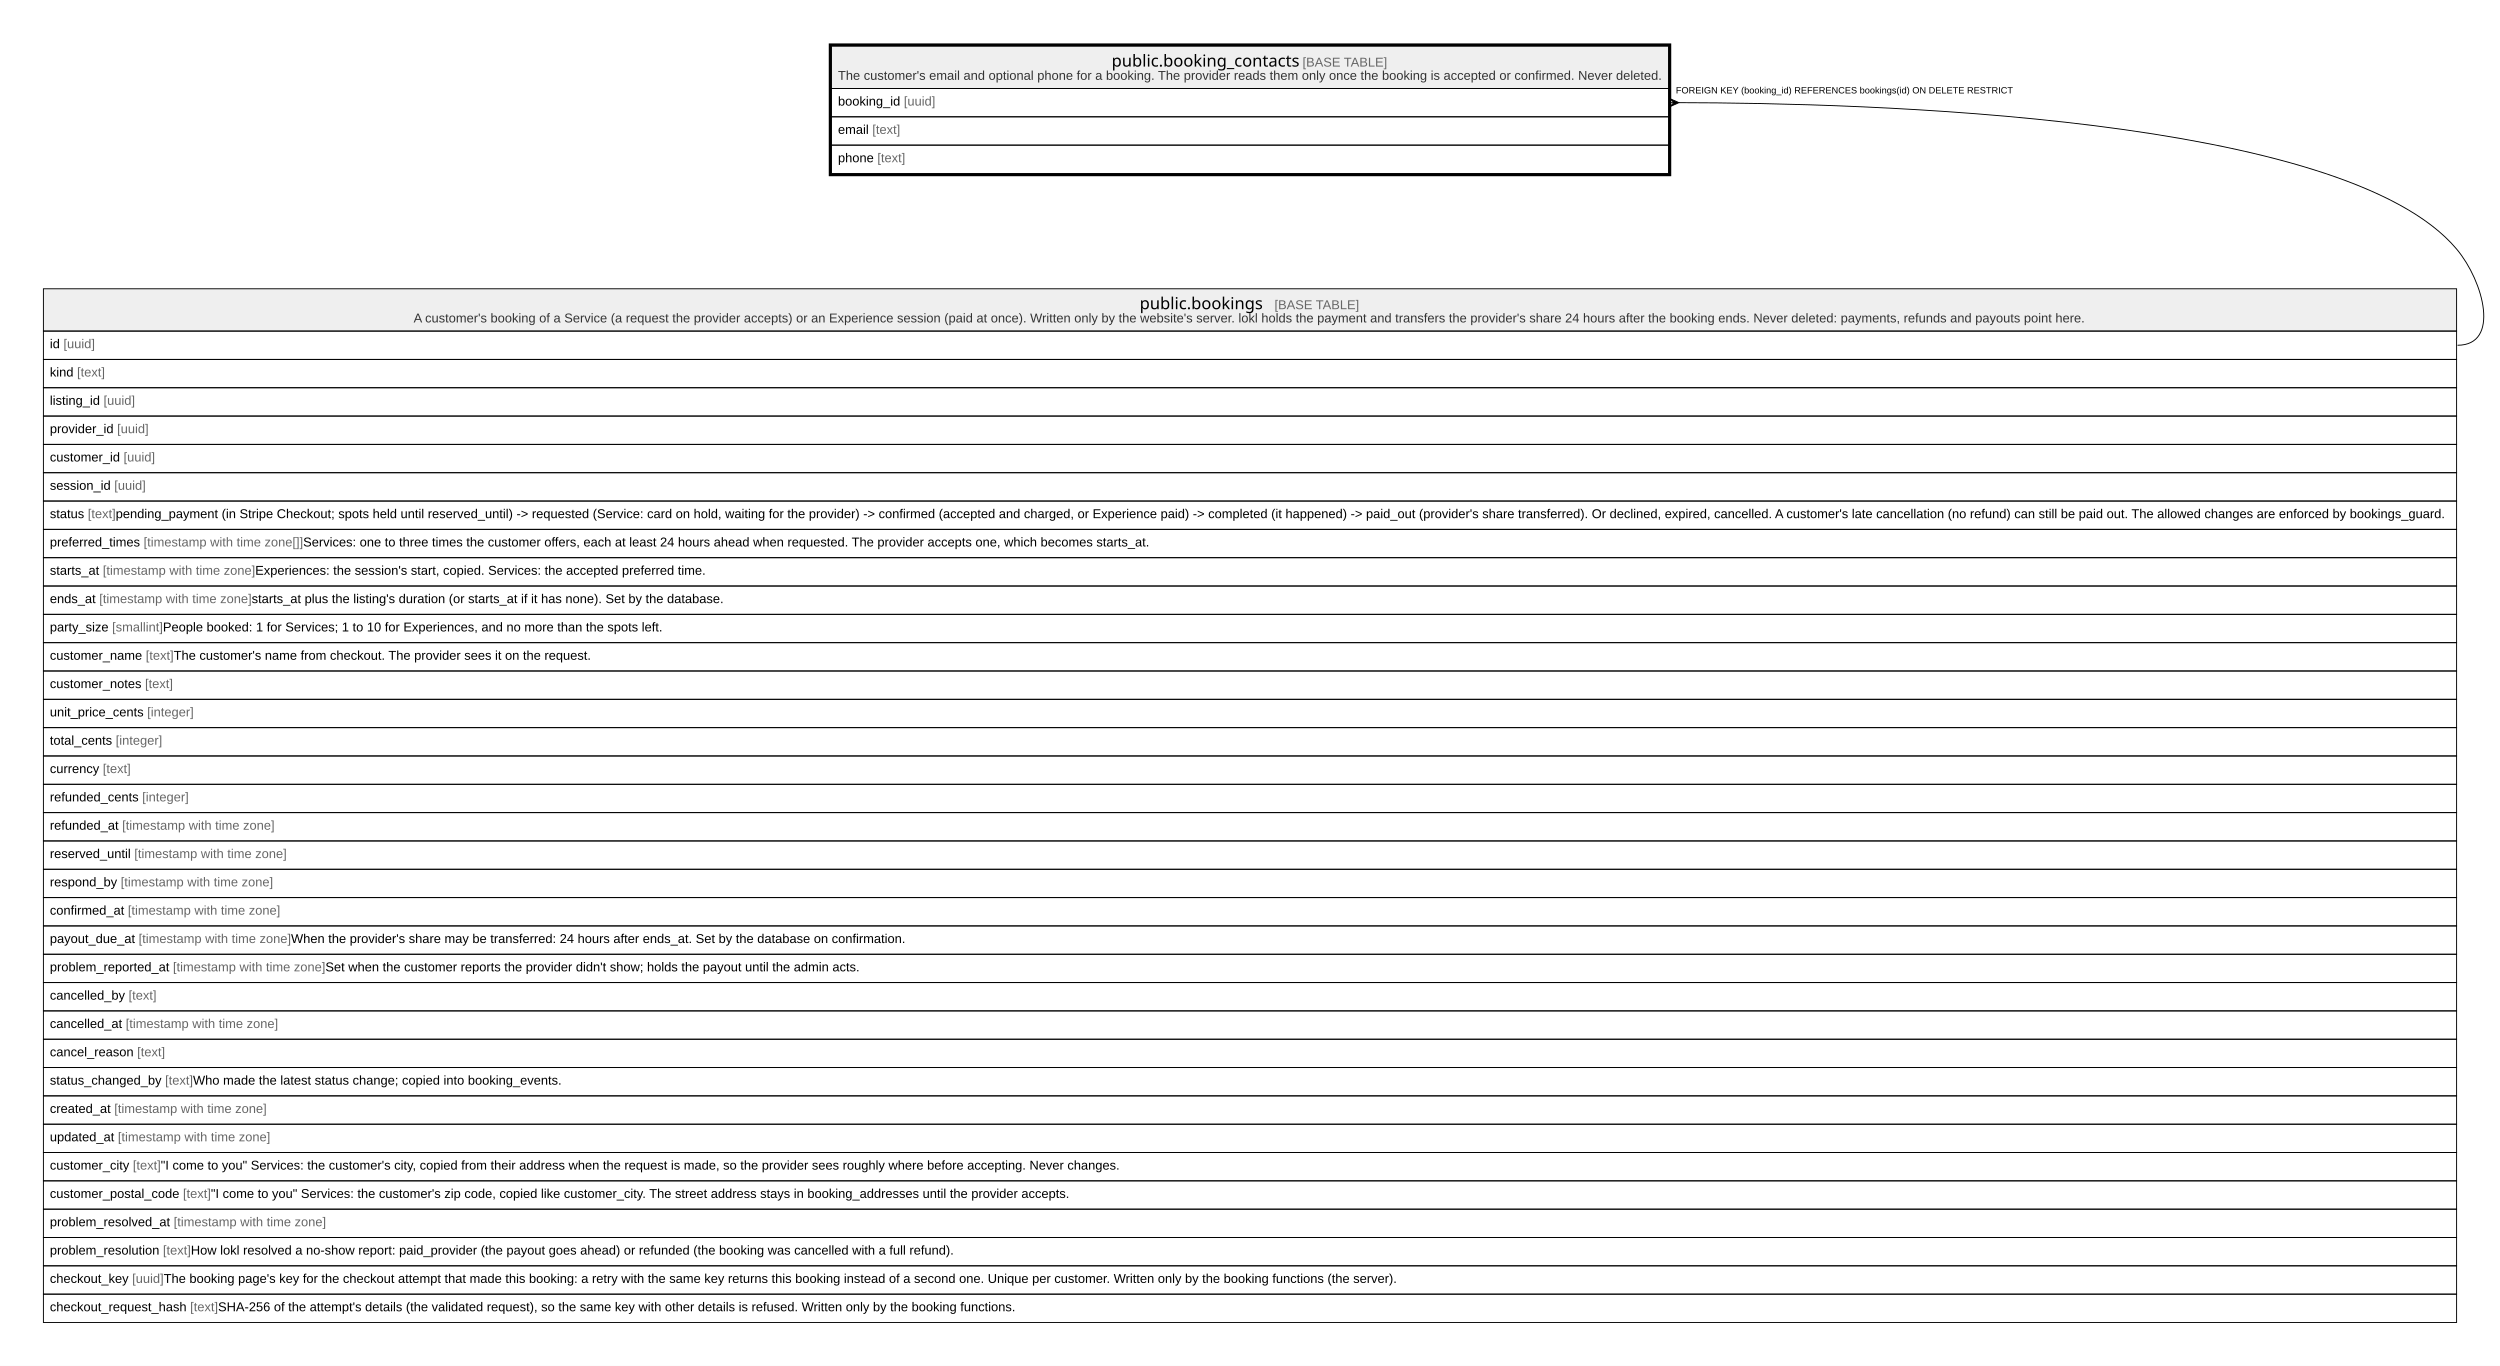
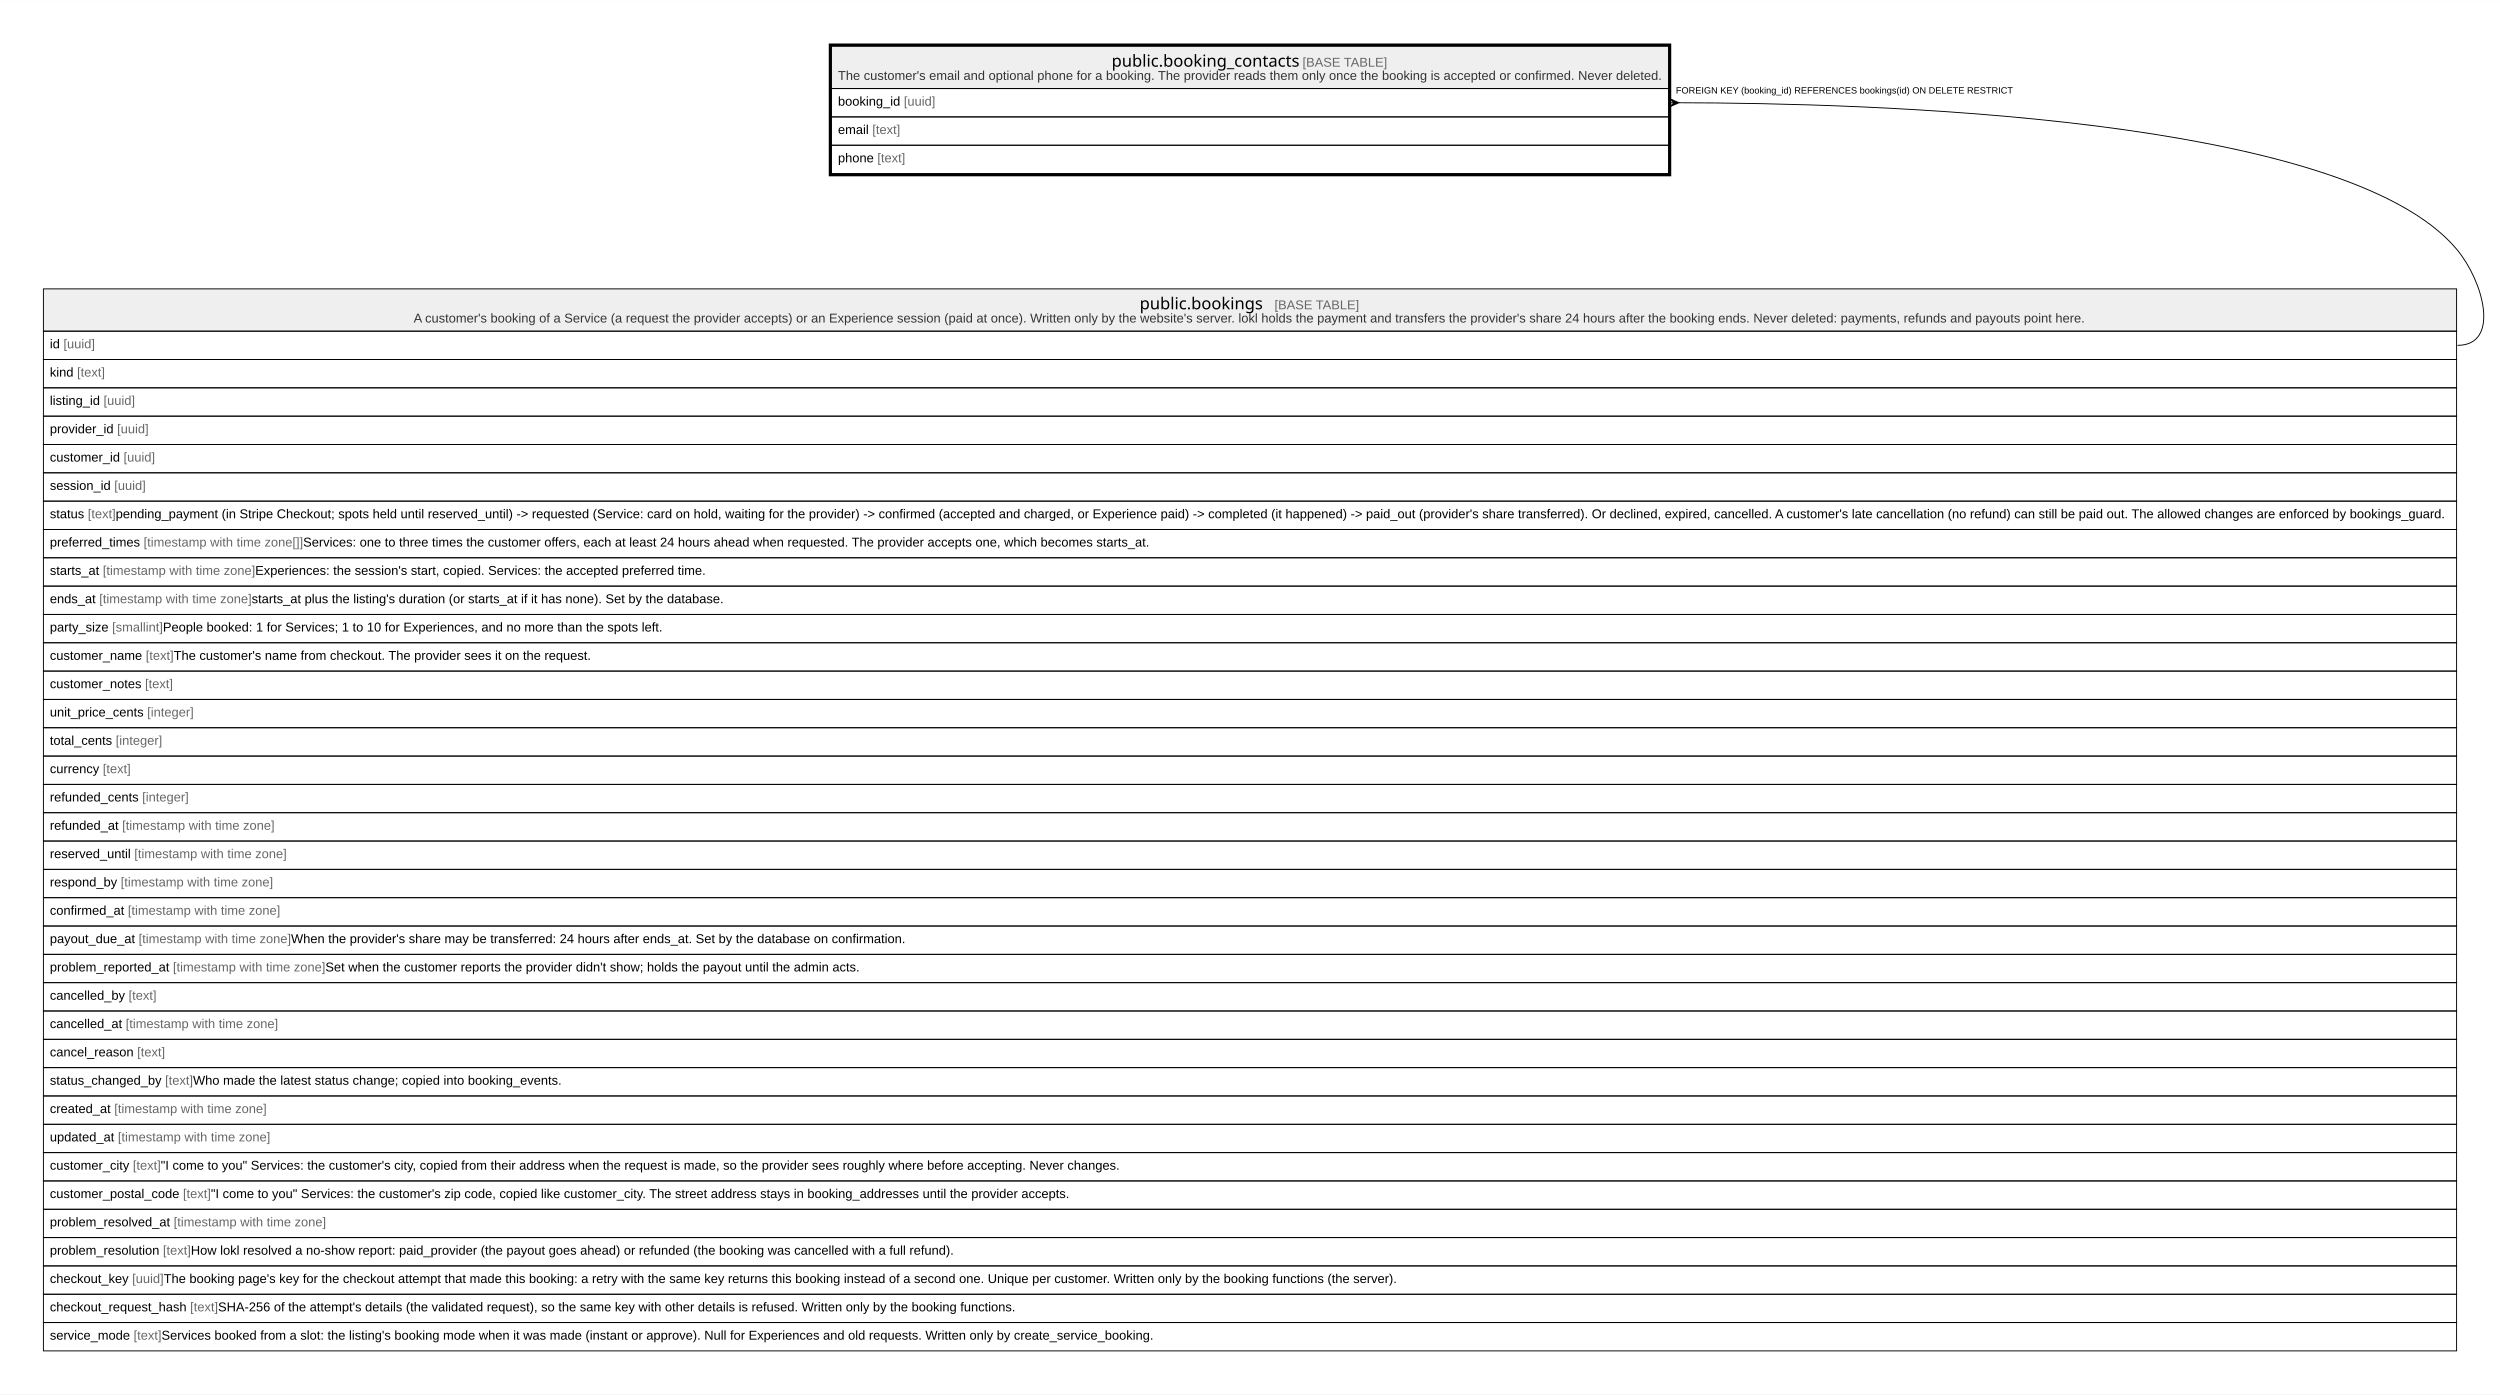
- <svg xmlns="http://www.w3.org/2000/svg" width="2718pt" height="1485pt" viewBox="0.00 0.00 2718.41 1485.20">
-   <g id="graph0" class="graph" transform="scale(1 1) rotate(0) translate(4 1481.2)">
-     <polygon fill="white" stroke="none" points="-4,4 -4,-1481.2 2714.41,-1481.2 2714.41,4 -4,4" />
+ <svg xmlns="http://www.w3.org/2000/svg" width="2718pt" height="1516pt" viewBox="0.00 0.00 2718.41 1516.00">
+   <g id="graph0" class="graph" transform="scale(1 1) rotate(0) translate(4 1512)">
+     <polygon fill="white" stroke="none" points="-4,4 -4,-1512 2714.41,-1512 2714.41,4 -4,4" />
    <g id="node1" class="node">
-       <polygon fill="#efefef" stroke="none" points="900.17,-1385 900.17,-1431 1810.24,-1431 1810.24,-1385 900.17,-1385" />
-       <polygon fill="none" stroke="black" points="900.17,-1385 900.17,-1431 1810.24,-1431 1810.24,-1385 900.17,-1385" />
-       <text text-anchor="start" x="1204.73" y="-1408.8" font-family="Arial Bold" font-size="18.00">public.booking_contacts</text>
-       <text text-anchor="start" x="1381.19" y="-1408.8" font-family="Arial" font-size="14.00">    </text>
-       <text text-anchor="start" x="1412.31" y="-1408.8" font-family="Arial" font-size="14.00" fill="#666666">[BASE TABLE]</text>
-       <text text-anchor="start" x="907.17" y="-1394.4" font-family="Arial" font-size="14.00" fill="#333333">The customer's email and optional phone for a booking. The provider reads them only once the booking is accepted or confirmed. Never deleted.</text>
+       <polygon fill="#efefef" stroke="none" points="900.17,-1415.8 900.17,-1461.8 1810.24,-1461.8 1810.24,-1415.8 900.17,-1415.8" />
+       <polygon fill="none" stroke="black" points="900.17,-1415.8 900.17,-1461.8 1810.24,-1461.8 1810.24,-1415.8 900.17,-1415.8" />
+       <text text-anchor="start" x="1204.73" y="-1439.6" font-family="Arial Bold" font-size="18.00">public.booking_contacts</text>
+       <text text-anchor="start" x="1381.19" y="-1439.6" font-family="Arial" font-size="14.00">    </text>
+       <text text-anchor="start" x="1412.31" y="-1439.6" font-family="Arial" font-size="14.00" fill="#666666">[BASE TABLE]</text>
+       <text text-anchor="start" x="907.17" y="-1425.2" font-family="Arial" font-size="14.00" fill="#333333">The customer's email and optional phone for a booking. The provider reads them only once the booking is accepted or confirmed. Never deleted.</text>
+       <polygon fill="none" stroke="black" points="900.17,-1385 900.17,-1415.8 1810.24,-1415.8 1810.24,-1385 900.17,-1385" />
+       <text text-anchor="start" x="907.17" y="-1397.2" font-family="Arial" font-size="14.00">booking_id </text>
+       <text text-anchor="start" x="978.78" y="-1397.2" font-family="Arial" font-size="14.00" fill="#666666">[uuid]</text>
      <polygon fill="none" stroke="black" points="900.17,-1354.2 900.17,-1385 1810.24,-1385 1810.24,-1354.2 900.17,-1354.2" />
-       <text text-anchor="start" x="907.17" y="-1366.4" font-family="Arial" font-size="14.00">booking_id </text>
-       <text text-anchor="start" x="978.78" y="-1366.4" font-family="Arial" font-size="14.00" fill="#666666">[uuid]</text>
+       <text text-anchor="start" x="907.17" y="-1366.4" font-family="Arial" font-size="14.00">email </text>
+       <text text-anchor="start" x="944.51" y="-1366.4" font-family="Arial" font-size="14.00" fill="#666666">[text]</text>
      <polygon fill="none" stroke="black" points="900.17,-1323.4 900.17,-1354.2 1810.24,-1354.2 1810.24,-1323.4 900.17,-1323.4" />
-       <text text-anchor="start" x="907.17" y="-1335.6" font-family="Arial" font-size="14.00">email </text>
-       <text text-anchor="start" x="944.51" y="-1335.6" font-family="Arial" font-size="14.00" fill="#666666">[text]</text>
-       <polygon fill="none" stroke="black" points="900.17,-1292.6 900.17,-1323.4 1810.24,-1323.4 1810.24,-1292.6 900.17,-1292.6" />
-       <text text-anchor="start" x="907.17" y="-1304.8" font-family="Arial" font-size="14.00">phone </text>
-       <text text-anchor="start" x="949.99" y="-1304.8" font-family="Arial" font-size="14.00" fill="#666666">[text]</text>
-       <polygon fill="none" stroke="black" stroke-width="3" points="898.67,-1291.1 898.67,-1432.5 1811.74,-1432.5 1811.74,-1291.1 898.67,-1291.1" />
+       <text text-anchor="start" x="907.17" y="-1335.6" font-family="Arial" font-size="14.00">phone </text>
+       <text text-anchor="start" x="949.99" y="-1335.6" font-family="Arial" font-size="14.00" fill="#666666">[text]</text>
+       <polygon fill="none" stroke="black" stroke-width="3" points="898.67,-1321.9 898.67,-1463.3 1811.74,-1463.3 1811.74,-1321.9 898.67,-1321.9" />
    </g>
    <g id="node2" class="node">
-       <polygon fill="#efefef" stroke="none" points="43.2,-1121.2 43.2,-1167.2 2667.21,-1167.2 2667.21,-1121.2 43.2,-1121.2" />
-       <polygon fill="none" stroke="black" points="43.2,-1121.2 43.2,-1167.2 2667.21,-1167.2 2667.21,-1121.2 43.2,-1121.2" />
-       <text text-anchor="start" x="1235.21" y="-1145" font-family="Arial Bold" font-size="18.00">public.bookings</text>
-       <text text-anchor="start" x="1350.71" y="-1145" font-family="Arial" font-size="14.00">    </text>
-       <text text-anchor="start" x="1381.83" y="-1145" font-family="Arial" font-size="14.00" fill="#666666">[BASE TABLE]</text>
-       <text text-anchor="start" x="445.76" y="-1130.6" font-family="Arial" font-size="14.00" fill="#333333">A customer's booking of a Service (a request the provider accepts) or an Experience session (paid at once). Written only by the website's server. lokl holds the payment and transfers the provider's share 24 hours after the booking ends. Never deleted: payments, refunds and payouts point here.</text>
+       <polygon fill="#efefef" stroke="none" points="43.2,-1152 43.2,-1198 2667.21,-1198 2667.21,-1152 43.2,-1152" />
+       <polygon fill="none" stroke="black" points="43.2,-1152 43.2,-1198 2667.21,-1198 2667.21,-1152 43.2,-1152" />
+       <text text-anchor="start" x="1235.21" y="-1175.8" font-family="Arial Bold" font-size="18.00">public.bookings</text>
+       <text text-anchor="start" x="1350.71" y="-1175.8" font-family="Arial" font-size="14.00">    </text>
+       <text text-anchor="start" x="1381.83" y="-1175.8" font-family="Arial" font-size="14.00" fill="#666666">[BASE TABLE]</text>
+       <text text-anchor="start" x="445.76" y="-1161.4" font-family="Arial" font-size="14.00" fill="#333333">A customer's booking of a Service (a request the provider accepts) or an Experience session (paid at once). Written only by the website's server. lokl holds the payment and transfers the provider's share 24 hours after the booking ends. Never deleted: payments, refunds and payouts point here.</text>
+       <polygon fill="none" stroke="black" points="43.2,-1121.2 43.2,-1152 2667.21,-1152 2667.21,-1121.2 43.2,-1121.2" />
+       <text text-anchor="start" x="50.2" y="-1133.4" font-family="Arial" font-size="14.00">id </text>
+       <text text-anchor="start" x="64.99" y="-1133.4" font-family="Arial" font-size="14.00" fill="#666666">[uuid]</text>
      <polygon fill="none" stroke="black" points="43.2,-1090.4 43.2,-1121.2 2667.21,-1121.2 2667.21,-1090.4 43.2,-1090.4" />
-       <text text-anchor="start" x="50.2" y="-1102.6" font-family="Arial" font-size="14.00">id </text>
-       <text text-anchor="start" x="64.99" y="-1102.6" font-family="Arial" font-size="14.00" fill="#666666">[uuid]</text>
+       <text text-anchor="start" x="50.2" y="-1102.6" font-family="Arial" font-size="14.00">kind </text>
+       <text text-anchor="start" x="79.77" y="-1102.6" font-family="Arial" font-size="14.00" fill="#666666">[text]</text>
      <polygon fill="none" stroke="black" points="43.2,-1059.6 43.2,-1090.4 2667.21,-1090.4 2667.21,-1059.6 43.2,-1059.6" />
-       <text text-anchor="start" x="50.2" y="-1071.8" font-family="Arial" font-size="14.00">kind </text>
-       <text text-anchor="start" x="79.77" y="-1071.8" font-family="Arial" font-size="14.00" fill="#666666">[text]</text>
+       <text text-anchor="start" x="50.2" y="-1071.8" font-family="Arial" font-size="14.00">listing_id </text>
+       <text text-anchor="start" x="108.57" y="-1071.8" font-family="Arial" font-size="14.00" fill="#666666">[uuid]</text>
      <polygon fill="none" stroke="black" points="43.2,-1028.8 43.2,-1059.6 2667.21,-1059.6 2667.21,-1028.8 43.2,-1028.8" />
-       <text text-anchor="start" x="50.2" y="-1041" font-family="Arial" font-size="14.00">listing_id </text>
-       <text text-anchor="start" x="108.57" y="-1041" font-family="Arial" font-size="14.00" fill="#666666">[uuid]</text>
+       <text text-anchor="start" x="50.2" y="-1041" font-family="Arial" font-size="14.00">provider_id </text>
+       <text text-anchor="start" x="123.35" y="-1041" font-family="Arial" font-size="14.00" fill="#666666">[uuid]</text>
      <polygon fill="none" stroke="black" points="43.2,-998 43.2,-1028.8 2667.21,-1028.8 2667.21,-998 43.2,-998" />
-       <text text-anchor="start" x="50.2" y="-1010.2" font-family="Arial" font-size="14.00">provider_id </text>
-       <text text-anchor="start" x="123.35" y="-1010.2" font-family="Arial" font-size="14.00" fill="#666666">[uuid]</text>
+       <text text-anchor="start" x="50.2" y="-1010.2" font-family="Arial" font-size="14.00">customer_id </text>
+       <text text-anchor="start" x="130.34" y="-1010.2" font-family="Arial" font-size="14.00" fill="#666666">[uuid]</text>
      <polygon fill="none" stroke="black" points="43.2,-967.2 43.2,-998 2667.21,-998 2667.21,-967.2 43.2,-967.2" />
-       <text text-anchor="start" x="50.2" y="-979.4" font-family="Arial" font-size="14.00">customer_id </text>
-       <text text-anchor="start" x="130.34" y="-979.4" font-family="Arial" font-size="14.00" fill="#666666">[uuid]</text>
+       <text text-anchor="start" x="50.2" y="-979.4" font-family="Arial" font-size="14.00">session_id </text>
+       <text text-anchor="start" x="120.24" y="-979.4" font-family="Arial" font-size="14.00" fill="#666666">[uuid]</text>
      <polygon fill="none" stroke="black" points="43.2,-936.4 43.2,-967.2 2667.21,-967.2 2667.21,-936.4 43.2,-936.4" />
-       <text text-anchor="start" x="50.2" y="-948.6" font-family="Arial" font-size="14.00">session_id </text>
-       <text text-anchor="start" x="120.24" y="-948.6" font-family="Arial" font-size="14.00" fill="#666666">[uuid]</text>
+       <text text-anchor="start" x="50.2" y="-948.6" font-family="Arial" font-size="14.00">status </text>
+       <text text-anchor="start" x="91.44" y="-948.6" font-family="Arial" font-size="14.00" fill="#666666">[text]</text>
+       <text text-anchor="start" x="121.79" y="-948.6" font-family="Arial" font-size="14.00"> pending_payment (in Stripe Checkout; spots held until reserved_until) -&gt; requested (Service: card on hold, waiting for the provider) -&gt; confirmed (accepted and charged, or Experience paid) -&gt; completed (it happened) -&gt; paid_out (provider's share transferred). Or declined, expired, cancelled. A customer's late cancellation (no refund) can still be paid out. The allowed changes are enforced by bookings_guard.</text>
      <polygon fill="none" stroke="black" points="43.2,-905.6 43.2,-936.4 2667.21,-936.4 2667.21,-905.6 43.2,-905.6" />
-       <text text-anchor="start" x="50.2" y="-917.8" font-family="Arial" font-size="14.00">status </text>
-       <text text-anchor="start" x="91.44" y="-917.8" font-family="Arial" font-size="14.00" fill="#666666">[text]</text>
-       <text text-anchor="start" x="121.79" y="-917.8" font-family="Arial" font-size="14.00"> pending_payment (in Stripe Checkout; spots held until reserved_until) -&gt; requested (Service: card on hold, waiting for the provider) -&gt; confirmed (accepted and charged, or Experience paid) -&gt; completed (it happened) -&gt; paid_out (provider's share transferred). Or declined, expired, cancelled. A customer's late cancellation (no refund) can still be paid out. The allowed changes are enforced by bookings_guard.</text>
+       <text text-anchor="start" x="50.2" y="-917.8" font-family="Arial" font-size="14.00">preferred_times </text>
+       <text text-anchor="start" x="152.13" y="-917.8" font-family="Arial" font-size="14.00" fill="#666666">[timestamp with time zone[]]</text>
+       <text text-anchor="start" x="325.63" y="-917.8" font-family="Arial" font-size="14.00"> Services: one to three times the customer offers, each at least 24 hours ahead when requested. The provider accepts one, which becomes starts_at.</text>
      <polygon fill="none" stroke="black" points="43.2,-874.8 43.2,-905.6 2667.21,-905.6 2667.21,-874.8 43.2,-874.8" />
-       <text text-anchor="start" x="50.2" y="-887" font-family="Arial" font-size="14.00">preferred_times </text>
-       <text text-anchor="start" x="152.13" y="-887" font-family="Arial" font-size="14.00" fill="#666666">[timestamp with time zone[]]</text>
-       <text text-anchor="start" x="325.63" y="-887" font-family="Arial" font-size="14.00"> Services: one to three times the customer offers, each at least 24 hours ahead when requested. The provider accepts one, which becomes starts_at.</text>
+       <text text-anchor="start" x="50.2" y="-887" font-family="Arial" font-size="14.00">starts_at </text>
+       <text text-anchor="start" x="107.78" y="-887" font-family="Arial" font-size="14.00" fill="#666666">[timestamp with time zone]</text>
+       <text text-anchor="start" x="273.5" y="-887" font-family="Arial" font-size="14.00"> Experiences: the session's start, copied. Services: the accepted preferred time.</text>
      <polygon fill="none" stroke="black" points="43.2,-844 43.2,-874.8 2667.21,-874.8 2667.21,-844 43.2,-844" />
-       <text text-anchor="start" x="50.2" y="-856.2" font-family="Arial" font-size="14.00">starts_at </text>
-       <text text-anchor="start" x="107.78" y="-856.2" font-family="Arial" font-size="14.00" fill="#666666">[timestamp with time zone]</text>
-       <text text-anchor="start" x="273.5" y="-856.2" font-family="Arial" font-size="14.00"> Experiences: the session's start, copied. Services: the accepted preferred time.</text>
+       <text text-anchor="start" x="50.2" y="-856.2" font-family="Arial" font-size="14.00">ends_at </text>
+       <text text-anchor="start" x="103.91" y="-856.2" font-family="Arial" font-size="14.00" fill="#666666">[timestamp with time zone]</text>
+       <text text-anchor="start" x="269.63" y="-856.2" font-family="Arial" font-size="14.00"> starts_at plus the listing's duration (or starts_at if it has none). Set by the database.</text>
      <polygon fill="none" stroke="black" points="43.2,-813.2 43.2,-844 2667.21,-844 2667.21,-813.2 43.2,-813.2" />
-       <text text-anchor="start" x="50.2" y="-825.4" font-family="Arial" font-size="14.00">ends_at </text>
-       <text text-anchor="start" x="103.91" y="-825.4" font-family="Arial" font-size="14.00" fill="#666666">[timestamp with time zone]</text>
-       <text text-anchor="start" x="269.63" y="-825.4" font-family="Arial" font-size="14.00"> starts_at plus the listing's duration (or starts_at if it has none). Set by the database.</text>
+       <text text-anchor="start" x="50.2" y="-825.4" font-family="Arial" font-size="14.00">party_size </text>
+       <text text-anchor="start" x="117.9" y="-825.4" font-family="Arial" font-size="14.00" fill="#666666">[smallint]</text>
+       <text text-anchor="start" x="173.13" y="-825.4" font-family="Arial" font-size="14.00"> People booked: 1 for Services; 1 to 10 for Experiences, and no more than the spots left.</text>
      <polygon fill="none" stroke="black" points="43.2,-782.4 43.2,-813.2 2667.21,-813.2 2667.21,-782.4 43.2,-782.4" />
-       <text text-anchor="start" x="50.2" y="-794.6" font-family="Arial" font-size="14.00">party_size </text>
-       <text text-anchor="start" x="117.9" y="-794.6" font-family="Arial" font-size="14.00" fill="#666666">[smallint]</text>
-       <text text-anchor="start" x="173.13" y="-794.6" font-family="Arial" font-size="14.00"> People booked: 1 for Services; 1 to 10 for Experiences, and no more than the spots left.</text>
+       <text text-anchor="start" x="50.2" y="-794.6" font-family="Arial" font-size="14.00">customer_name </text>
+       <text text-anchor="start" x="154.47" y="-794.6" font-family="Arial" font-size="14.00" fill="#666666">[text]</text>
+       <text text-anchor="start" x="184.81" y="-794.6" font-family="Arial" font-size="14.00"> The customer's name from checkout. The provider sees it on the request.</text>
      <polygon fill="none" stroke="black" points="43.2,-751.6 43.2,-782.4 2667.21,-782.4 2667.21,-751.6 43.2,-751.6" />
-       <text text-anchor="start" x="50.2" y="-763.8" font-family="Arial" font-size="14.00">customer_name </text>
-       <text text-anchor="start" x="154.47" y="-763.8" font-family="Arial" font-size="14.00" fill="#666666">[text]</text>
-       <text text-anchor="start" x="184.81" y="-763.8" font-family="Arial" font-size="14.00"> The customer's name from checkout. The provider sees it on the request.</text>
+       <text text-anchor="start" x="50.2" y="-763.8" font-family="Arial" font-size="14.00">customer_notes </text>
+       <text text-anchor="start" x="153.7" y="-763.8" font-family="Arial" font-size="14.00" fill="#666666">[text]</text>
      <polygon fill="none" stroke="black" points="43.2,-720.8 43.2,-751.6 2667.21,-751.6 2667.21,-720.8 43.2,-720.8" />
-       <text text-anchor="start" x="50.2" y="-733" font-family="Arial" font-size="14.00">customer_notes </text>
-       <text text-anchor="start" x="153.7" y="-733" font-family="Arial" font-size="14.00" fill="#666666">[text]</text>
+       <text text-anchor="start" x="50.2" y="-733" font-family="Arial" font-size="14.00">unit_price_cents </text>
+       <text text-anchor="start" x="156.04" y="-733" font-family="Arial" font-size="14.00" fill="#666666">[integer]</text>
      <polygon fill="none" stroke="black" points="43.2,-690 43.2,-720.8 2667.21,-720.8 2667.21,-690 43.2,-690" />
-       <text text-anchor="start" x="50.2" y="-702.2" font-family="Arial" font-size="14.00">unit_price_cents </text>
-       <text text-anchor="start" x="156.04" y="-702.2" font-family="Arial" font-size="14.00" fill="#666666">[integer]</text>
+       <text text-anchor="start" x="50.2" y="-702.2" font-family="Arial" font-size="14.00">total_cents </text>
+       <text text-anchor="start" x="121.8" y="-702.2" font-family="Arial" font-size="14.00" fill="#666666">[integer]</text>
      <polygon fill="none" stroke="black" points="43.2,-659.2 43.2,-690 2667.21,-690 2667.21,-659.2 43.2,-659.2" />
-       <text text-anchor="start" x="50.2" y="-671.4" font-family="Arial" font-size="14.00">total_cents </text>
-       <text text-anchor="start" x="121.8" y="-671.4" font-family="Arial" font-size="14.00" fill="#666666">[integer]</text>
+       <text text-anchor="start" x="50.2" y="-671.4" font-family="Arial" font-size="14.00">currency </text>
+       <text text-anchor="start" x="107.77" y="-671.4" font-family="Arial" font-size="14.00" fill="#666666">[text]</text>
      <polygon fill="none" stroke="black" points="43.2,-628.4 43.2,-659.2 2667.21,-659.2 2667.21,-628.4 43.2,-628.4" />
-       <text text-anchor="start" x="50.2" y="-640.6" font-family="Arial" font-size="14.00">currency </text>
-       <text text-anchor="start" x="107.77" y="-640.6" font-family="Arial" font-size="14.00" fill="#666666">[text]</text>
+       <text text-anchor="start" x="50.2" y="-640.6" font-family="Arial" font-size="14.00">refunded_cents </text>
+       <text text-anchor="start" x="150.61" y="-640.6" font-family="Arial" font-size="14.00" fill="#666666">[integer]</text>
      <polygon fill="none" stroke="black" points="43.2,-597.6 43.2,-628.4 2667.21,-628.4 2667.21,-597.6 43.2,-597.6" />
-       <text text-anchor="start" x="50.2" y="-609.8" font-family="Arial" font-size="14.00">refunded_cents </text>
-       <text text-anchor="start" x="150.61" y="-609.8" font-family="Arial" font-size="14.00" fill="#666666">[integer]</text>
+       <text text-anchor="start" x="50.2" y="-609.8" font-family="Arial" font-size="14.00">refunded_at </text>
+       <text text-anchor="start" x="128.82" y="-609.8" font-family="Arial" font-size="14.00" fill="#666666">[timestamp with time zone]</text>
      <polygon fill="none" stroke="black" points="43.2,-566.8 43.2,-597.6 2667.21,-597.6 2667.21,-566.8 43.2,-566.8" />
-       <text text-anchor="start" x="50.2" y="-579" font-family="Arial" font-size="14.00">refunded_at </text>
-       <text text-anchor="start" x="128.82" y="-579" font-family="Arial" font-size="14.00" fill="#666666">[timestamp with time zone]</text>
+       <text text-anchor="start" x="50.2" y="-579" font-family="Arial" font-size="14.00">reserved_until </text>
+       <text text-anchor="start" x="142.03" y="-579" font-family="Arial" font-size="14.00" fill="#666666">[timestamp with time zone]</text>
      <polygon fill="none" stroke="black" points="43.2,-536 43.2,-566.8 2667.21,-566.8 2667.21,-536 43.2,-536" />
-       <text text-anchor="start" x="50.2" y="-548.2" font-family="Arial" font-size="14.00">reserved_until </text>
-       <text text-anchor="start" x="142.03" y="-548.2" font-family="Arial" font-size="14.00" fill="#666666">[timestamp with time zone]</text>
+       <text text-anchor="start" x="50.2" y="-548.2" font-family="Arial" font-size="14.00">respond_by </text>
+       <text text-anchor="start" x="127.25" y="-548.2" font-family="Arial" font-size="14.00" fill="#666666">[timestamp with time zone]</text>
      <polygon fill="none" stroke="black" points="43.2,-505.2 43.2,-536 2667.21,-536 2667.21,-505.2 43.2,-505.2" />
-       <text text-anchor="start" x="50.2" y="-517.4" font-family="Arial" font-size="14.00">respond_by </text>
-       <text text-anchor="start" x="127.25" y="-517.4" font-family="Arial" font-size="14.00" fill="#666666">[timestamp with time zone]</text>
+       <text text-anchor="start" x="50.2" y="-517.4" font-family="Arial" font-size="14.00">confirmed_at </text>
+       <text text-anchor="start" x="135.02" y="-517.4" font-family="Arial" font-size="14.00" fill="#666666">[timestamp with time zone]</text>
      <polygon fill="none" stroke="black" points="43.2,-474.4 43.2,-505.2 2667.21,-505.2 2667.21,-474.4 43.2,-474.4" />
-       <text text-anchor="start" x="50.2" y="-486.6" font-family="Arial" font-size="14.00">confirmed_at </text>
-       <text text-anchor="start" x="135.02" y="-486.6" font-family="Arial" font-size="14.00" fill="#666666">[timestamp with time zone]</text>
+       <text text-anchor="start" x="50.2" y="-486.6" font-family="Arial" font-size="14.00">payout_due_at </text>
+       <text text-anchor="start" x="146.73" y="-486.6" font-family="Arial" font-size="14.00" fill="#666666">[timestamp with time zone]</text>
+       <text text-anchor="start" x="312.45" y="-486.6" font-family="Arial" font-size="14.00"> When the provider's share may be transferred: 24 hours after ends_at. Set by the database on confirmation.</text>
      <polygon fill="none" stroke="black" points="43.2,-443.6 43.2,-474.4 2667.21,-474.4 2667.21,-443.6 43.2,-443.6" />
-       <text text-anchor="start" x="50.2" y="-455.8" font-family="Arial" font-size="14.00">payout_due_at </text>
-       <text text-anchor="start" x="146.73" y="-455.8" font-family="Arial" font-size="14.00" fill="#666666">[timestamp with time zone]</text>
-       <text text-anchor="start" x="312.45" y="-455.8" font-family="Arial" font-size="14.00"> When the provider's share may be transferred: 24 hours after ends_at. Set by the database on confirmation.</text>
+       <text text-anchor="start" x="50.2" y="-455.8" font-family="Arial" font-size="14.00">problem_reported_at </text>
+       <text text-anchor="start" x="184.06" y="-455.8" font-family="Arial" font-size="14.00" fill="#666666">[timestamp with time zone]</text>
+       <text text-anchor="start" x="349.78" y="-455.8" font-family="Arial" font-size="14.00"> Set when the customer reports the provider didn't show; holds the payout until the admin acts.</text>
      <polygon fill="none" stroke="black" points="43.2,-412.8 43.2,-443.6 2667.21,-443.6 2667.21,-412.8 43.2,-412.8" />
-       <text text-anchor="start" x="50.2" y="-425" font-family="Arial" font-size="14.00">problem_reported_at </text>
-       <text text-anchor="start" x="184.06" y="-425" font-family="Arial" font-size="14.00" fill="#666666">[timestamp with time zone]</text>
-       <text text-anchor="start" x="349.78" y="-425" font-family="Arial" font-size="14.00"> Set when the customer reports the provider didn't show; holds the payout until the admin acts.</text>
+       <text text-anchor="start" x="50.2" y="-425" font-family="Arial" font-size="14.00">cancelled_by </text>
+       <text text-anchor="start" x="135.81" y="-425" font-family="Arial" font-size="14.00" fill="#666666">[text]</text>
      <polygon fill="none" stroke="black" points="43.2,-382 43.2,-412.8 2667.21,-412.8 2667.21,-382 43.2,-382" />
-       <text text-anchor="start" x="50.2" y="-394.2" font-family="Arial" font-size="14.00">cancelled_by </text>
-       <text text-anchor="start" x="135.81" y="-394.2" font-family="Arial" font-size="14.00" fill="#666666">[text]</text>
+       <text text-anchor="start" x="50.2" y="-394.2" font-family="Arial" font-size="14.00">cancelled_at </text>
+       <text text-anchor="start" x="132.7" y="-394.2" font-family="Arial" font-size="14.00" fill="#666666">[timestamp with time zone]</text>
      <polygon fill="none" stroke="black" points="43.2,-351.2 43.2,-382 2667.21,-382 2667.21,-351.2 43.2,-351.2" />
-       <text text-anchor="start" x="50.2" y="-363.4" font-family="Arial" font-size="14.00">cancelled_at </text>
-       <text text-anchor="start" x="132.7" y="-363.4" font-family="Arial" font-size="14.00" fill="#666666">[timestamp with time zone]</text>
+       <text text-anchor="start" x="50.2" y="-363.4" font-family="Arial" font-size="14.00">cancel_reason </text>
+       <text text-anchor="start" x="145.15" y="-363.4" font-family="Arial" font-size="14.00" fill="#666666">[text]</text>
      <polygon fill="none" stroke="black" points="43.2,-320.4 43.2,-351.2 2667.21,-351.2 2667.21,-320.4 43.2,-320.4" />
-       <text text-anchor="start" x="50.2" y="-332.6" font-family="Arial" font-size="14.00">cancel_reason </text>
-       <text text-anchor="start" x="145.15" y="-332.6" font-family="Arial" font-size="14.00" fill="#666666">[text]</text>
+       <text text-anchor="start" x="50.2" y="-332.6" font-family="Arial" font-size="14.00">status_changed_by </text>
+       <text text-anchor="start" x="175.52" y="-332.6" font-family="Arial" font-size="14.00" fill="#666666">[text]</text>
+       <text text-anchor="start" x="205.86" y="-332.6" font-family="Arial" font-size="14.00"> Who made the latest status change; copied into booking_events.</text>
      <polygon fill="none" stroke="black" points="43.2,-289.6 43.2,-320.4 2667.21,-320.4 2667.21,-289.6 43.2,-289.6" />
-       <text text-anchor="start" x="50.2" y="-301.8" font-family="Arial" font-size="14.00">status_changed_by </text>
-       <text text-anchor="start" x="175.52" y="-301.8" font-family="Arial" font-size="14.00" fill="#666666">[text]</text>
-       <text text-anchor="start" x="205.86" y="-301.8" font-family="Arial" font-size="14.00"> Who made the latest status change; copied into booking_events.</text>
+       <text text-anchor="start" x="50.2" y="-301.8" font-family="Arial" font-size="14.00">created_at </text>
+       <text text-anchor="start" x="120.25" y="-301.8" font-family="Arial" font-size="14.00" fill="#666666">[timestamp with time zone]</text>
      <polygon fill="none" stroke="black" points="43.2,-258.8 43.2,-289.6 2667.21,-289.6 2667.21,-258.8 43.2,-258.8" />
-       <text text-anchor="start" x="50.2" y="-271" font-family="Arial" font-size="14.00">created_at </text>
-       <text text-anchor="start" x="120.25" y="-271" font-family="Arial" font-size="14.00" fill="#666666">[timestamp with time zone]</text>
+       <text text-anchor="start" x="50.2" y="-271" font-family="Arial" font-size="14.00">updated_at </text>
+       <text text-anchor="start" x="124.16" y="-271" font-family="Arial" font-size="14.00" fill="#666666">[timestamp with time zone]</text>
      <polygon fill="none" stroke="black" points="43.2,-228 43.2,-258.8 2667.21,-258.8 2667.21,-228 43.2,-228" />
-       <text text-anchor="start" x="50.2" y="-240.2" font-family="Arial" font-size="14.00">updated_at </text>
-       <text text-anchor="start" x="124.16" y="-240.2" font-family="Arial" font-size="14.00" fill="#666666">[timestamp with time zone]</text>
+       <text text-anchor="start" x="50.2" y="-240.2" font-family="Arial" font-size="14.00">customer_city </text>
+       <text text-anchor="start" x="140.45" y="-240.2" font-family="Arial" font-size="14.00" fill="#666666">[text]</text>
+       <text text-anchor="start" x="170.79" y="-240.2" font-family="Arial" font-size="14.00"> "I come to you" Services: the customer's city, copied from their address when the request is made, so the provider sees roughly where before accepting. Never changes.</text>
      <polygon fill="none" stroke="black" points="43.2,-197.2 43.2,-228 2667.21,-228 2667.21,-197.2 43.2,-197.2" />
-       <text text-anchor="start" x="50.2" y="-209.4" font-family="Arial" font-size="14.00">customer_city </text>
-       <text text-anchor="start" x="140.45" y="-209.4" font-family="Arial" font-size="14.00" fill="#666666">[text]</text>
-       <text text-anchor="start" x="170.79" y="-209.4" font-family="Arial" font-size="14.00"> "I come to you" Services: the customer's city, copied from their address when the request is made, so the provider sees roughly where before accepting. Never changes.</text>
+       <text text-anchor="start" x="50.2" y="-209.4" font-family="Arial" font-size="14.00">customer_postal_code </text>
+       <text text-anchor="start" x="194.95" y="-209.4" font-family="Arial" font-size="14.00" fill="#666666">[text]</text>
+       <text text-anchor="start" x="225.3" y="-209.4" font-family="Arial" font-size="14.00"> "I come to you" Services: the customer's zip code, copied like customer_city. The street address stays in booking_addresses until the provider accepts.</text>
      <polygon fill="none" stroke="black" points="43.2,-166.4 43.2,-197.2 2667.21,-197.2 2667.21,-166.4 43.2,-166.4" />
-       <text text-anchor="start" x="50.2" y="-178.6" font-family="Arial" font-size="14.00">customer_postal_code </text>
-       <text text-anchor="start" x="194.95" y="-178.6" font-family="Arial" font-size="14.00" fill="#666666">[text]</text>
-       <text text-anchor="start" x="225.3" y="-178.6" font-family="Arial" font-size="14.00"> "I come to you" Services: the customer's zip code, copied like customer_city. The street address stays in booking_addresses until the provider accepts.</text>
+       <text text-anchor="start" x="50.2" y="-178.6" font-family="Arial" font-size="14.00">problem_resolved_at </text>
+       <text text-anchor="start" x="184.83" y="-178.6" font-family="Arial" font-size="14.00" fill="#666666">[timestamp with time zone]</text>
      <polygon fill="none" stroke="black" points="43.2,-135.6 43.2,-166.4 2667.21,-166.4 2667.21,-135.6 43.2,-135.6" />
-       <text text-anchor="start" x="50.2" y="-147.8" font-family="Arial" font-size="14.00">problem_resolved_at </text>
-       <text text-anchor="start" x="184.83" y="-147.8" font-family="Arial" font-size="14.00" fill="#666666">[timestamp with time zone]</text>
+       <text text-anchor="start" x="50.2" y="-147.8" font-family="Arial" font-size="14.00">problem_resolution </text>
+       <text text-anchor="start" x="173.16" y="-147.8" font-family="Arial" font-size="14.00" fill="#666666">[text]</text>
+       <text text-anchor="start" x="203.5" y="-147.8" font-family="Arial" font-size="14.00"> How lokl resolved a no-show report: paid_provider (the payout goes ahead) or refunded (the booking was cancelled with a full refund).</text>
      <polygon fill="none" stroke="black" points="43.2,-104.8 43.2,-135.6 2667.21,-135.6 2667.21,-104.8 43.2,-104.8" />
-       <text text-anchor="start" x="50.2" y="-117" font-family="Arial" font-size="14.00">problem_resolution </text>
-       <text text-anchor="start" x="173.16" y="-117" font-family="Arial" font-size="14.00" fill="#666666">[text]</text>
-       <text text-anchor="start" x="203.5" y="-117" font-family="Arial" font-size="14.00"> How lokl resolved a no-show report: paid_provider (the payout goes ahead) or refunded (the booking was cancelled with a full refund).</text>
+       <text text-anchor="start" x="50.2" y="-117" font-family="Arial" font-size="14.00">checkout_key </text>
+       <text text-anchor="start" x="139.7" y="-117" font-family="Arial" font-size="14.00" fill="#666666">[uuid]</text>
+       <text text-anchor="start" x="173.94" y="-117" font-family="Arial" font-size="14.00"> The booking page's key for the checkout attempt that made this booking: a retry with the same key returns this booking instead of a second one. Unique per customer. Written only by the booking functions (the server).</text>
      <polygon fill="none" stroke="black" points="43.2,-74 43.2,-104.8 2667.21,-104.8 2667.21,-74 43.2,-74" />
-       <text text-anchor="start" x="50.2" y="-86.2" font-family="Arial" font-size="14.00">checkout_key </text>
-       <text text-anchor="start" x="139.7" y="-86.2" font-family="Arial" font-size="14.00" fill="#666666">[uuid]</text>
-       <text text-anchor="start" x="173.94" y="-86.2" font-family="Arial" font-size="14.00"> The booking page's key for the checkout attempt that made this booking: a retry with the same key returns this booking instead of a second one. Unique per customer. Written only by the booking functions (the server).</text>
+       <text text-anchor="start" x="50.2" y="-86.2" font-family="Arial" font-size="14.00">checkout_request_hash </text>
+       <text text-anchor="start" x="202.75" y="-86.2" font-family="Arial" font-size="14.00" fill="#666666">[text]</text>
+       <text text-anchor="start" x="233.1" y="-86.2" font-family="Arial" font-size="14.00"> SHA-256 of the attempt's details (the validated request), so the same key with other details is refused. Written only by the booking functions.</text>
      <polygon fill="none" stroke="black" points="43.2,-43.2 43.2,-74 2667.21,-74 2667.21,-43.2 43.2,-43.2" />
-       <text text-anchor="start" x="50.2" y="-55.4" font-family="Arial" font-size="14.00">checkout_request_hash </text>
-       <text text-anchor="start" x="202.75" y="-55.4" font-family="Arial" font-size="14.00" fill="#666666">[text]</text>
-       <text text-anchor="start" x="233.1" y="-55.4" font-family="Arial" font-size="14.00"> SHA-256 of the attempt's details (the validated request), so the same key with other details is refused. Written only by the booking functions.</text>
+       <text text-anchor="start" x="50.2" y="-55.4" font-family="Arial" font-size="14.00">service_mode </text>
+       <text text-anchor="start" x="141.24" y="-55.4" font-family="Arial" font-size="14.00" fill="#666666">[text]</text>
+       <text text-anchor="start" x="171.59" y="-55.4" font-family="Arial" font-size="14.00"> Services booked from a slot: the listing's booking mode when it was made (instant or approve). Null for Experiences and old requests. Written only by create_service_booking.</text>
    </g>
    <g id="edge1" class="edge">
-       <path fill="none" stroke="black" d="M1821.46,-1369.59C2022.99,-1369.18 2544.95,-1356.07 2667.21,-1210.4 2697.1,-1174.79 2714.7,-1105.8 2668.21,-1105.8" />
-       <polygon fill="black" stroke="black" points="1821.58,-1369.59 1811.57,-1365.1 1816.24,-1369.59 1811.91,-1369.6 1811.91,-1369.6 1811.91,-1369.6 1816.24,-1369.59 1811.58,-1374.1 1821.58,-1369.59" />
-       <text text-anchor="start" x="1818.24" y="-1379.6" font-family="Arial" font-size="10.00">FOREIGN KEY (booking_id) REFERENCES bookings(id) ON DELETE RESTRICT</text>
+       <path fill="none" stroke="black" d="M1821.46,-1400.39C2022.99,-1399.98 2544.95,-1386.87 2667.21,-1241.2 2697.1,-1205.59 2714.7,-1136.6 2668.21,-1136.6" />
+       <polygon fill="black" stroke="black" points="1821.58,-1400.39 1811.57,-1395.9 1816.24,-1400.39 1811.91,-1400.4 1811.91,-1400.4 1811.91,-1400.4 1816.24,-1400.39 1811.58,-1404.9 1821.58,-1400.39" />
+       <text text-anchor="start" x="1818.24" y="-1410.4" font-family="Arial" font-size="10.00">FOREIGN KEY (booking_id) REFERENCES bookings(id) ON DELETE RESTRICT</text>
    </g>
  </g>
</svg>
